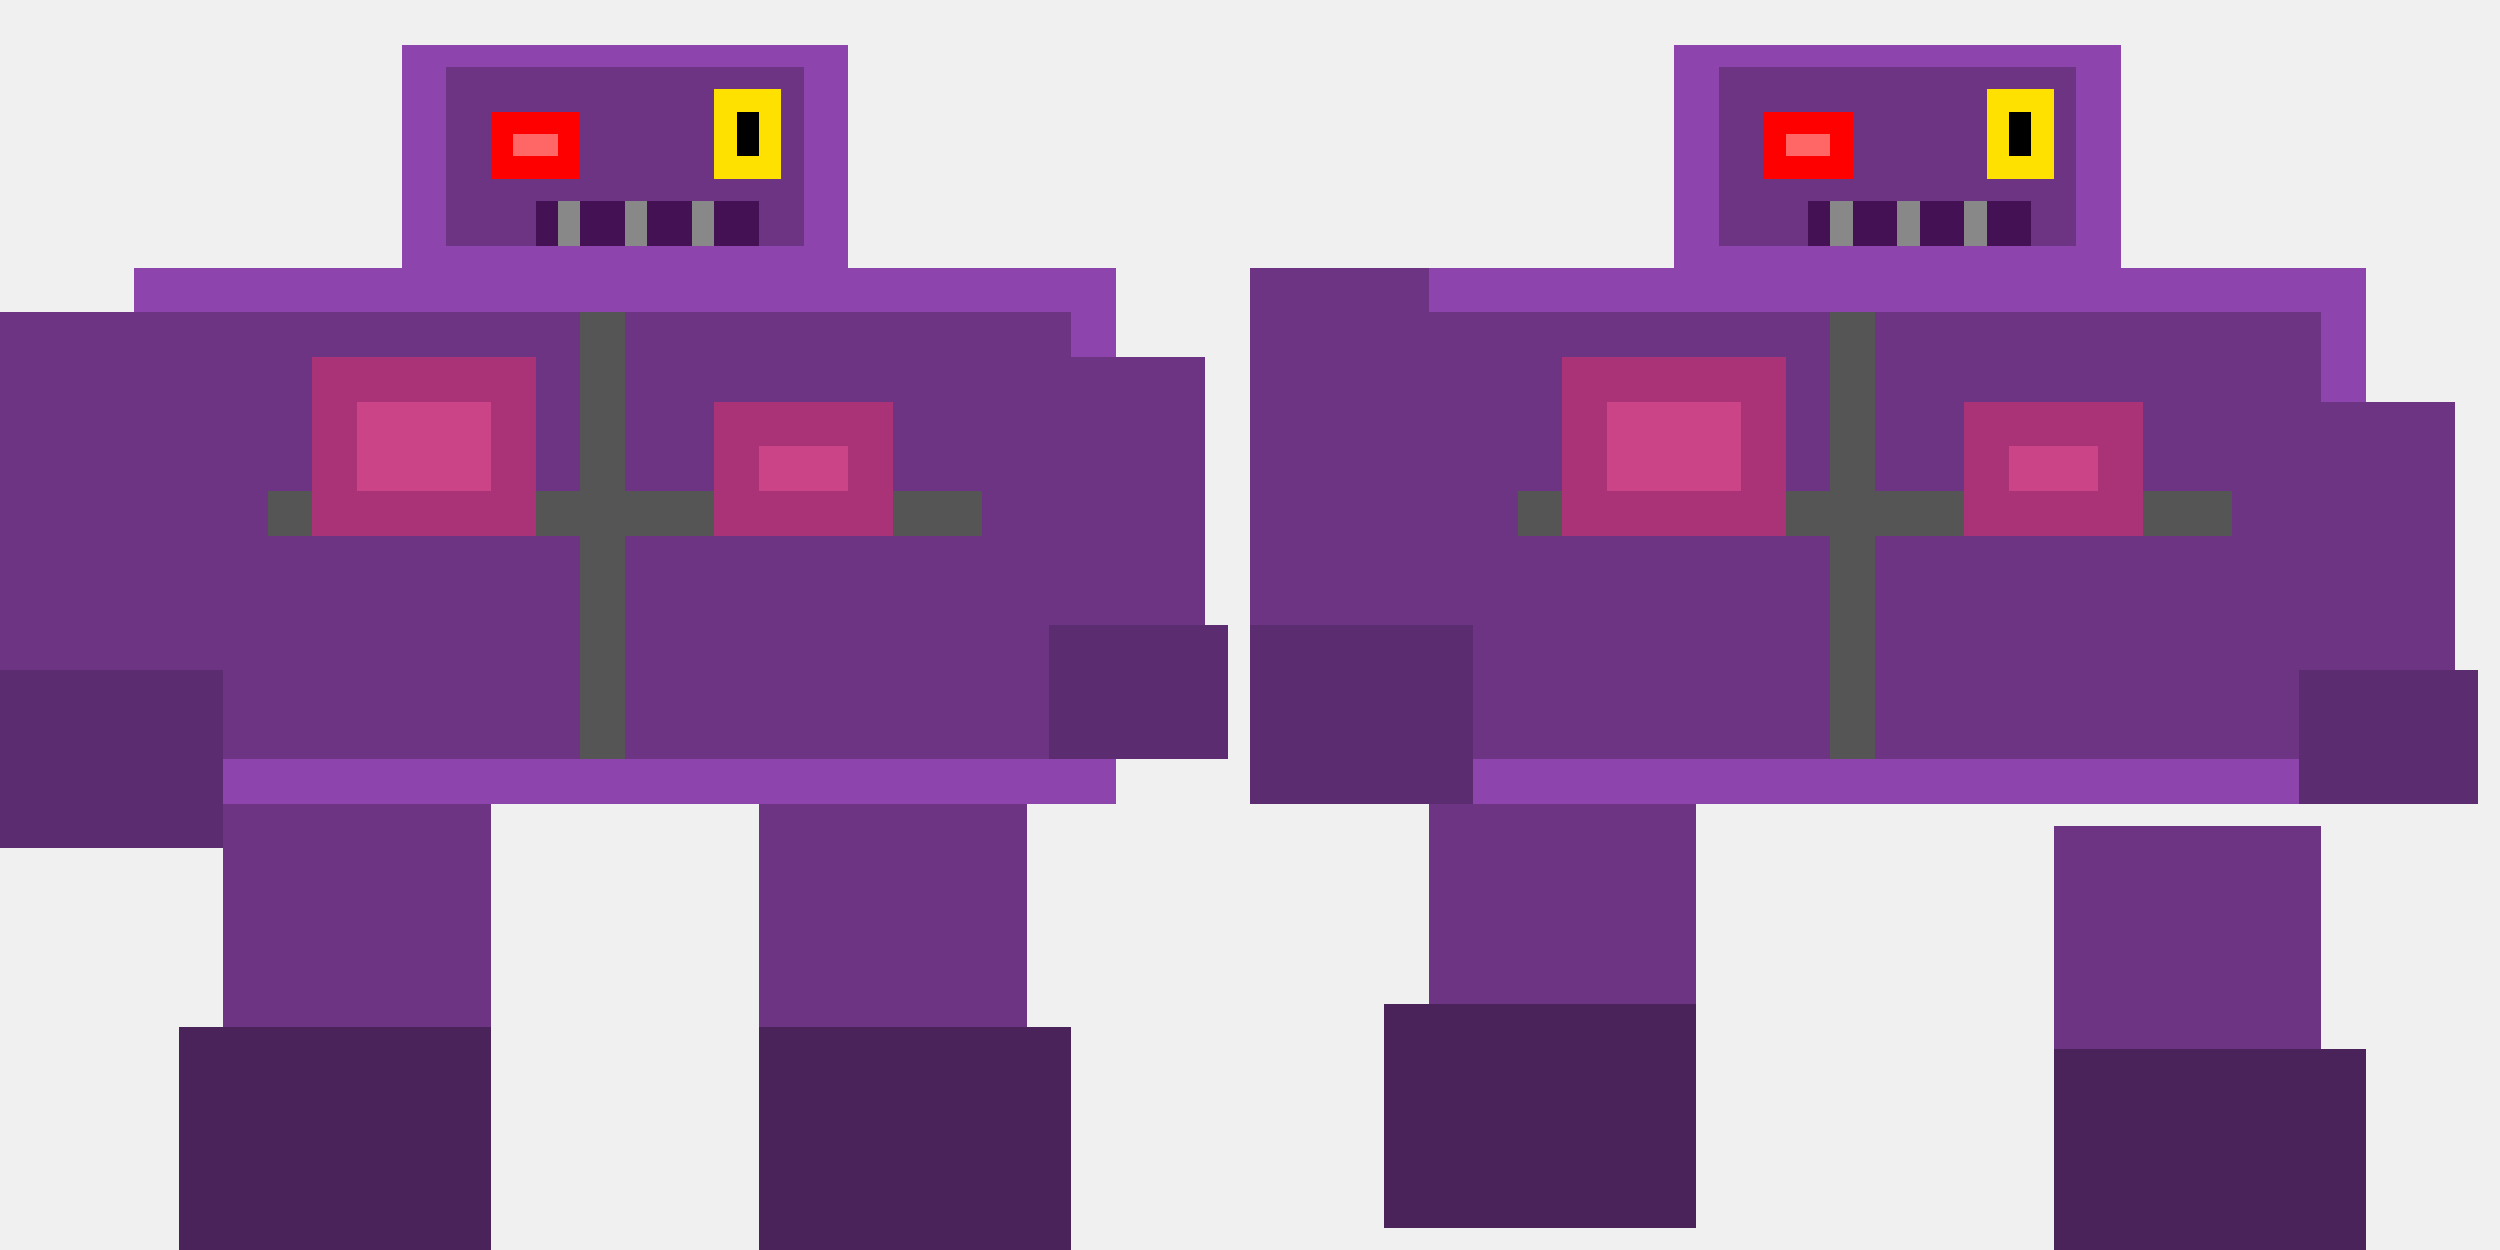
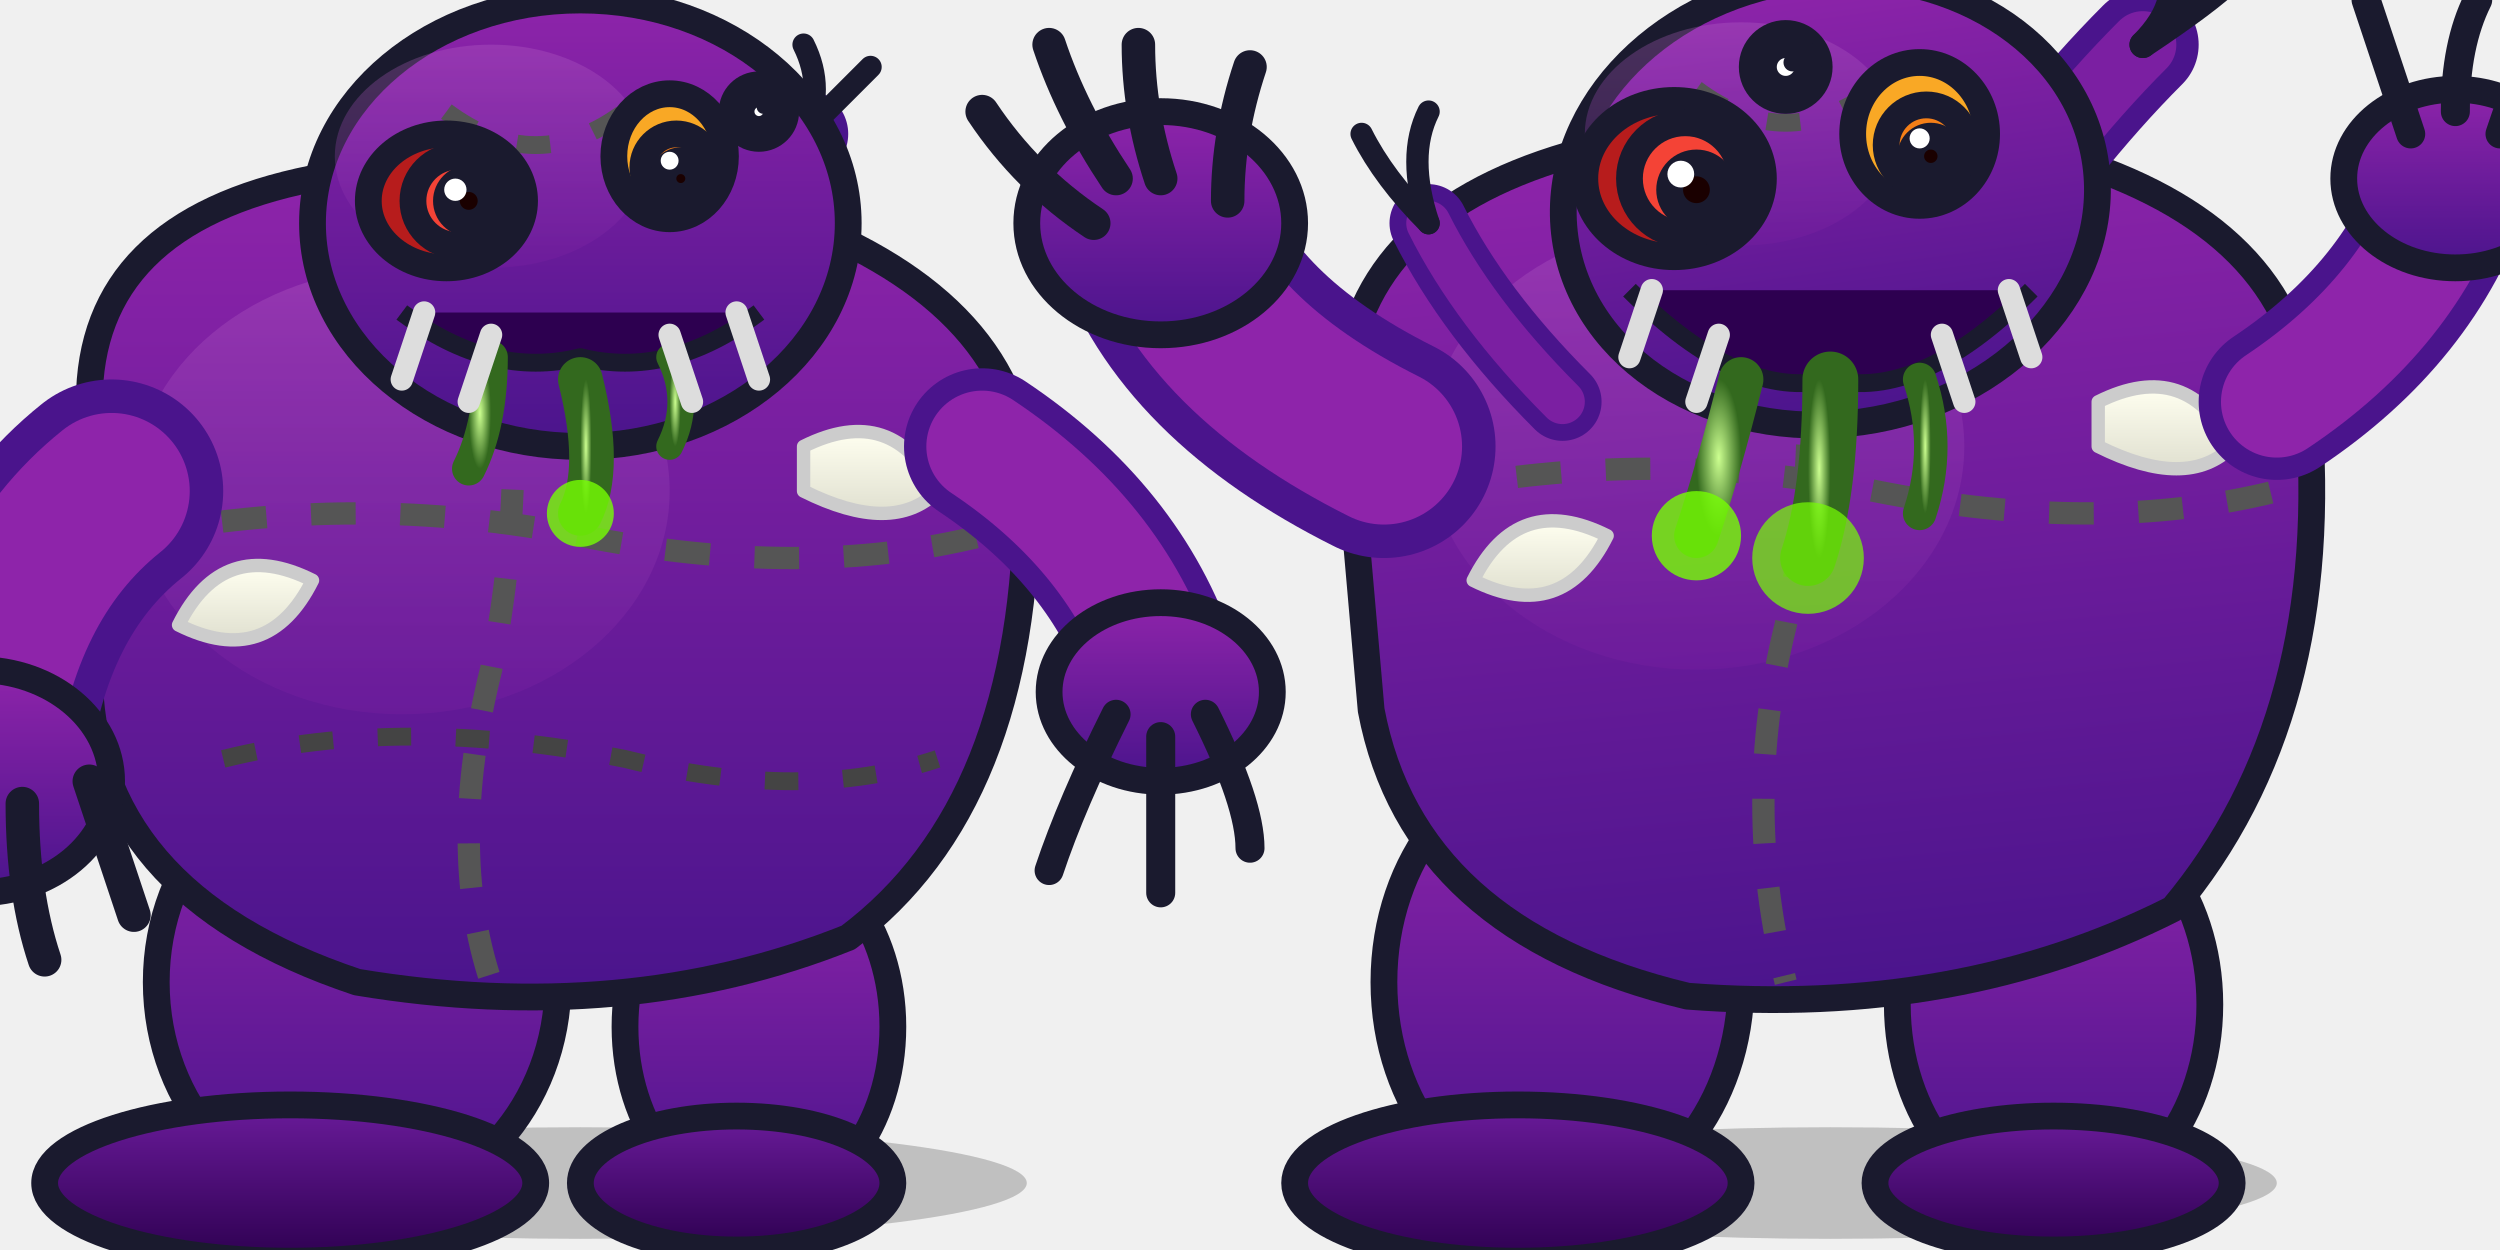
- <svg xmlns="http://www.w3.org/2000/svg" viewBox="0 0 112 56" width="112" height="56" shape-rendering="crispEdges">
-   <g>
-     <rect x="18" y="2" width="20" height="10" fill="#8e44ad" />
-     <rect x="20" y="3" width="16" height="8" fill="#6c3483" />
-     <rect x="22" y="5" width="4" height="3" fill="#ff0000" />
-     <rect x="23" y="6" width="2" height="1" fill="#ff6666" />
-     <rect x="32" y="4" width="3" height="4" fill="#ffe100" />
-     <rect x="33" y="5" width="1" height="2" fill="#000" />
-     <rect x="24" y="9" width="10" height="2" fill="#441155" />
-     <rect x="25" y="9" width="1" height="2" fill="#888" />
-     <rect x="28" y="9" width="1" height="2" fill="#888" />
-     <rect x="31" y="9" width="1" height="2" fill="#888" />
-     <rect x="6" y="12" width="44" height="24" fill="#8e44ad" />
-     <rect x="8" y="14" width="40" height="20" fill="#6c3483" />
-     <rect x="26" y="14" width="2" height="20" fill="#555" />
-     <rect x="12" y="22" width="32" height="2" fill="#555" />
-     <rect x="14" y="16" width="10" height="8" fill="#aa3377" />
-     <rect x="16" y="18" width="6" height="4" fill="#cc4488" />
-     <rect x="32" y="18" width="8" height="6" fill="#aa3377" />
-     <rect x="34" y="20" width="4" height="2" fill="#cc4488" />
-     <rect x="0" y="14" width="8" height="18" fill="#6c3483" />
-     <rect x="0" y="30" width="10" height="8" fill="#5b2c6f" />
-     <rect x="48" y="16" width="6" height="14" fill="#6c3483" />
-     <rect x="47" y="28" width="8" height="6" fill="#5b2c6f" />
-     <rect x="10" y="36" width="12" height="12" fill="#6c3483" />
-     <rect x="34" y="36" width="12" height="12" fill="#6c3483" />
-     <rect x="8" y="46" width="14" height="10" fill="#4a235a" />
-     <rect x="34" y="46" width="14" height="10" fill="#4a235a" />
+ <svg xmlns="http://www.w3.org/2000/svg" viewBox="0 0 112 56" width="112" height="56" shape-rendering="geometricPrecision">
+   <defs>
+     <linearGradient id="ab-flesh" x1="0" y1="0" x2="0" y2="1">
+       <stop offset="0%" stop-color="#8e24aa" />
+       <stop offset="100%" stop-color="#4a148c" />
+     </linearGradient>
+     <linearGradient id="ab-flesh-hi" x1="0" y1="0" x2="0" y2="1">
+       <stop offset="0%" stop-color="#ba68c8" />
+       <stop offset="100%" stop-color="#7b1fa2" />
+     </linearGradient>
+     <linearGradient id="ab-flesh-dark" x1="0" y1="0" x2="0" y2="1">
+       <stop offset="0%" stop-color="#6a1b9a" />
+       <stop offset="100%" stop-color="#2d0050" />
+     </linearGradient>
+     <radialGradient id="ab-drool" cx="0.5" cy="0.5" r="0.5">
+       <stop offset="0%" stop-color="#ccff90" />
+       <stop offset="100%" stop-color="#33691e" />
+     </radialGradient>
+     <linearGradient id="ab-bone" x1="0" y1="0" x2="0" y2="1">
+       <stop offset="0%" stop-color="#fffff0" />
+       <stop offset="100%" stop-color="#e0e0d0" />
+     </linearGradient>
+   </defs>
+   <g stroke="#1a1a2e" stroke-width="1.2" stroke-linejoin="round">
+     <ellipse cx="26" cy="53" rx="20" ry="2.5" fill="#000" opacity="0.2" stroke="none" />
+     <ellipse cx="16" cy="44" rx="9" ry="10" fill="url(#ab-flesh)" />
+     <ellipse cx="34" cy="46" rx="6" ry="8" fill="url(#ab-flesh)" />
+     <ellipse cx="13" cy="53" rx="11" ry="3.5" fill="url(#ab-flesh-dark)" />
+     <ellipse cx="33" cy="53" rx="7" ry="3" fill="url(#ab-flesh-dark)" />
+     <path d="M4,18 Q4,10 14,8 Q24,6 36,10 Q46,14 46,22 Q46,36 38,42 Q28,46 16,44 Q4,40 4,30 Q4,24 4,18Z" fill="url(#ab-flesh)" />
+     <ellipse cx="18" cy="22" rx="12" ry="10" fill="url(#ab-flesh-hi)" opacity="0.3" stroke="none" />
+     <path d="M8,28 Q10,24 14,26 Q12,30 8,28Z" fill="url(#ab-bone)" stroke="#ccc" stroke-width="0.6" />
+     <path d="M36,20 Q40,18 42,22 Q40,24 36,22 Q36,20 36,20Z" fill="url(#ab-bone)" stroke="#ccc" stroke-width="0.6" />
+     <path d="M22,10 Q24,20 22,30 Q20,38 22,44" stroke="#555" stroke-width="1" fill="none" stroke-dasharray="2,2" />
+     <path d="M6,24 Q16,22 26,24 Q36,26 44,24" stroke="#555" stroke-width="1" fill="none" stroke-dasharray="2,2" />
+     <path d="M10,34 Q18,32 28,34 Q36,36 42,34" stroke="#444" stroke-width="0.8" fill="none" stroke-dasharray="1.5,2" />
+     <path d="M5,22 Q0,26 -1,34" stroke="#4a148c" stroke-width="10" fill="none" stroke-linecap="round" />
+     <path d="M5,22 Q0,26 -1,34" stroke="#8e24aa" stroke-width="7" fill="none" stroke-linecap="round" />
+     <ellipse cx="-1" cy="35" rx="6" ry="5" fill="url(#ab-flesh)" />
+     <path d="M-4,35 Q-6,38 -7,42" stroke="#1a1a2e" stroke-width="1.5" fill="none" stroke-linecap="round" />
+     <path d="M-2,36 Q-3,40 -3,43" stroke="#1a1a2e" stroke-width="1.5" fill="none" stroke-linecap="round" />
+     <path d="M1,36 Q1,40 2,43" stroke="#1a1a2e" stroke-width="1.5" fill="none" stroke-linecap="round" />
+     <path d="M4,35 Q5,38 6,41" stroke="#1a1a2e" stroke-width="1.5" fill="none" stroke-linecap="round" />
+     <path d="M44,20 Q50,24 52,30" stroke="#4a148c" stroke-width="7" fill="none" stroke-linecap="round" />
+     <path d="M44,20 Q50,24 52,30" stroke="#8e24aa" stroke-width="5" fill="none" stroke-linecap="round" />
+     <ellipse cx="52" cy="31" rx="5" ry="4" fill="url(#ab-flesh)" />
+     <path d="M50,32 Q48,36 47,39" stroke="#1a1a2e" stroke-width="1.3" fill="none" stroke-linecap="round" />
+     <path d="M52,33 Q52,37 52,40" stroke="#1a1a2e" stroke-width="1.3" fill="none" stroke-linecap="round" />
+     <path d="M54,32 Q56,36 56,38" stroke="#1a1a2e" stroke-width="1.3" fill="none" stroke-linecap="round" />
+     <path d="M30,14 Q34,10 36,6" stroke="#4a148c" stroke-width="4" fill="none" stroke-linecap="round" />
+     <path d="M30,14 Q34,10 36,6" stroke="#7b1fa2" stroke-width="2.5" fill="none" stroke-linecap="round" />
+     <path d="M36,6 Q38,4 39,3" stroke="#1a1a2e" stroke-width="1" fill="none" stroke-linecap="round" />
+     <path d="M36,6 Q37,4 36,2" stroke="#1a1a2e" stroke-width="1" fill="none" stroke-linecap="round" />
+     <ellipse cx="26" cy="10" rx="12" ry="10" fill="url(#ab-flesh)" />
+     <ellipse cx="22" cy="7" rx="7" ry="5" fill="url(#ab-flesh-hi)" opacity="0.3" stroke="none" />
+     <path d="M20,5 Q24,8 28,5" stroke="#555" stroke-width="0.8" fill="none" stroke-dasharray="1.5,2" />
+     <ellipse cx="20" cy="9" rx="3.5" ry="3" fill="#b71c1c" />
+     <circle cx="20.5" cy="9" r="2" fill="#f44336" />
+     <circle cx="21" cy="9" r="1" fill="#1a0000" />
+     <circle cx="20.4" cy="8.5" r="0.5" fill="#fff" stroke="none" />
+     <ellipse cx="30" cy="7" rx="2.5" ry="2.8" fill="#f9a825" />
+     <circle cx="30.3" cy="7.5" r="1.5" fill="#f57f17" />
+     <circle cx="30.5" cy="8" r="0.8" fill="#1a0000" />
+     <circle cx="30" cy="7.2" r="0.4" fill="#fff" stroke="none" />
+     <circle cx="34" cy="5" r="1.2" fill="#1a1a2e" />
+     <circle cx="34" cy="5" r="0.8" fill="#fff" />
+     <circle cx="34.2" cy="4.8" r="0.3" fill="#1a1a2e" stroke="none" />
+     <path d="M18,14 Q22,17 26,16 Q30,17 34,14" fill="#2d0050" stroke="#1a1a2e" stroke-width="0.8" />
+     <path d="M22,16 Q22,19 21,21" stroke="url(#ab-drool)" stroke-width="1.5" fill="none" stroke-linecap="round" />
+     <path d="M26,17 Q27,21 26,23" stroke="url(#ab-drool)" stroke-width="2" fill="none" stroke-linecap="round" />
+     <circle cx="26" cy="23" r="1.5" fill="#76ff03" opacity="0.8" stroke="none" />
+     <path d="M30,16 Q31,18 30,20" stroke="url(#ab-drool)" stroke-width="1.2" fill="none" stroke-linecap="round" />
+     <path d="M19,14 L18,17" stroke="#ddd" stroke-width="1" fill="none" stroke-linecap="round" />
+     <path d="M22,15 L21,18" stroke="#ddd" stroke-width="1" fill="none" stroke-linecap="round" />
+     <path d="M33,14 L34,17" stroke="#ddd" stroke-width="1" fill="none" stroke-linecap="round" />
+     <path d="M30,15 L31,18" stroke="#ddd" stroke-width="1" fill="none" stroke-linecap="round" />
  </g>
-   <g transform="translate(56,0)">
-     <rect x="19" y="2" width="20" height="10" fill="#8e44ad" />
-     <rect x="21" y="3" width="16" height="8" fill="#6c3483" />
-     <rect x="23" y="5" width="4" height="3" fill="#ff0000" />
-     <rect x="24" y="6" width="2" height="1" fill="#ff6666" />
-     <rect x="33" y="4" width="3" height="4" fill="#ffe100" />
-     <rect x="34" y="5" width="1" height="2" fill="#000" />
-     <rect x="25" y="9" width="10" height="2" fill="#441155" />
-     <rect x="26" y="9" width="1" height="2" fill="#888" />
-     <rect x="29" y="9" width="1" height="2" fill="#888" />
-     <rect x="32" y="9" width="1" height="2" fill="#888" />
-     <rect x="6" y="12" width="44" height="24" fill="#8e44ad" />
-     <rect x="8" y="14" width="40" height="20" fill="#6c3483" />
-     <rect x="26" y="14" width="2" height="20" fill="#555" />
-     <rect x="12" y="22" width="32" height="2" fill="#555" />
-     <rect x="14" y="16" width="10" height="8" fill="#aa3377" />
-     <rect x="16" y="18" width="6" height="4" fill="#cc4488" />
-     <rect x="32" y="18" width="8" height="6" fill="#aa3377" />
-     <rect x="34" y="20" width="4" height="2" fill="#cc4488" />
-     <rect x="0" y="12" width="8" height="18" fill="#6c3483" />
-     <rect x="0" y="28" width="10" height="8" fill="#5b2c6f" />
-     <rect x="48" y="18" width="6" height="14" fill="#6c3483" />
-     <rect x="47" y="30" width="8" height="6" fill="#5b2c6f" />
-     <rect x="8" y="36" width="12" height="11" fill="#6c3483" />
-     <rect x="36" y="37" width="12" height="12" fill="#6c3483" />
-     <rect x="6" y="45" width="14" height="10" fill="#4a235a" />
-     <rect x="36" y="47" width="14" height="9" fill="#4a235a" />
+   <g transform="translate(56,0)" stroke="#1a1a2e" stroke-width="1.2" stroke-linejoin="round">
+     <ellipse cx="26" cy="53" rx="20" ry="2.5" fill="#000" opacity="0.2" stroke="none" />
+     <ellipse cx="14" cy="44" rx="8" ry="10" fill="url(#ab-flesh)" />
+     <ellipse cx="36" cy="45" rx="7" ry="9" fill="url(#ab-flesh)" />
+     <ellipse cx="12" cy="53" rx="10" ry="3.5" fill="url(#ab-flesh-dark)" />
+     <ellipse cx="36" cy="53" rx="8" ry="3" fill="url(#ab-flesh-dark)" />
+     <path d="M5,16 Q6,8 16,6 Q26,4 38,8 Q48,12 48,20 Q48,34 40,42 Q30,46 18,44 Q6,40 5,30 Q5,22 5,16Z" fill="url(#ab-flesh)" transform="rotate(-5,26,26)" />
+     <ellipse cx="20" cy="20" rx="12" ry="10" fill="url(#ab-flesh-hi)" opacity="0.3" stroke="none" />
+     <path d="M10,26 Q12,22 16,24 Q14,28 10,26Z" fill="url(#ab-bone)" stroke="#ccc" stroke-width="0.6" />
+     <path d="M38,18 Q42,16 44,20 Q42,22 38,20 Q38,18 38,18Z" fill="url(#ab-bone)" stroke="#ccc" stroke-width="0.6" />
+     <path d="M24,8 Q26,18 24,28 Q22,36 24,44" stroke="#555" stroke-width="1" fill="none" stroke-dasharray="2,2" />
+     <path d="M8,22 Q18,20 28,22 Q38,24 46,22" stroke="#555" stroke-width="1" fill="none" stroke-dasharray="2,2" />
+     <path d="M6,20 Q-2,16 -4,10" stroke="#4a148c" stroke-width="10" fill="none" stroke-linecap="round" />
+     <path d="M6,20 Q-2,16 -4,10" stroke="#8e24aa" stroke-width="7" fill="none" stroke-linecap="round" />
+     <ellipse cx="-4" cy="10" rx="6" ry="5" fill="url(#ab-flesh)" />
+     <path d="M-7,10 Q-10,8 -12,5" stroke="#1a1a2e" stroke-width="1.5" fill="none" stroke-linecap="round" />
+     <path d="M-6,8 Q-8,5 -9,2" stroke="#1a1a2e" stroke-width="1.5" fill="none" stroke-linecap="round" />
+     <path d="M-4,8 Q-5,5 -5,2" stroke="#1a1a2e" stroke-width="1.5" fill="none" stroke-linecap="round" />
+     <path d="M-1,9 Q-1,6 0,3" stroke="#1a1a2e" stroke-width="1.5" fill="none" stroke-linecap="round" />
+     <path d="M46,18 Q52,14 54,8" stroke="#4a148c" stroke-width="7" fill="none" stroke-linecap="round" />
+     <path d="M46,18 Q52,14 54,8" stroke="#8e24aa" stroke-width="5" fill="none" stroke-linecap="round" />
+     <ellipse cx="54" cy="8" rx="5" ry="4" fill="url(#ab-flesh)" />
+     <path d="M52,6 Q51,3 50,0" stroke="#1a1a2e" stroke-width="1.3" fill="none" stroke-linecap="round" />
+     <path d="M54,5 Q54,2 55,0" stroke="#1a1a2e" stroke-width="1.3" fill="none" stroke-linecap="round" />
+     <path d="M56,6 Q57,3 58,1" stroke="#1a1a2e" stroke-width="1.3" fill="none" stroke-linecap="round" />
+     <path d="M32,12 Q36,6 40,2" stroke="#4a148c" stroke-width="5" fill="none" stroke-linecap="round" />
+     <path d="M32,12 Q36,6 40,2" stroke="#7b1fa2" stroke-width="3" fill="none" stroke-linecap="round" />
+     <path d="M40,2 Q43,0 44,-1" stroke="#1a1a2e" stroke-width="1.2" fill="none" stroke-linecap="round" />
+     <path d="M40,2 Q42,0 41,-2" stroke="#1a1a2e" stroke-width="1.2" fill="none" stroke-linecap="round" />
+     <path d="M14,18 Q10,14 8,10" stroke="#4a148c" stroke-width="3.5" fill="none" stroke-linecap="round" />
+     <path d="M14,18 Q10,14 8,10" stroke="#7b1fa2" stroke-width="2" fill="none" stroke-linecap="round" />
+     <path d="M8,10 Q6,8 5,6" stroke="#1a1a2e" stroke-width="1" fill="none" stroke-linecap="round" />
+     <path d="M8,10 Q7,7 8,5" stroke="#1a1a2e" stroke-width="1" fill="none" stroke-linecap="round" />
+     <ellipse cx="26" cy="9" rx="12" ry="10" fill="url(#ab-flesh)" transform="rotate(-8,26,9)" />
+     <ellipse cx="22" cy="6" rx="7" ry="5" fill="url(#ab-flesh-hi)" opacity="0.3" stroke="none" />
+     <path d="M20,4 Q24,7 28,4" stroke="#555" stroke-width="0.8" fill="none" stroke-dasharray="1.5,2" />
+     <ellipse cx="19" cy="8" rx="4" ry="3.5" fill="#b71c1c" />
+     <circle cx="19.5" cy="8" r="2.5" fill="#f44336" />
+     <circle cx="20" cy="8.5" r="1.2" fill="#1a0000" />
+     <circle cx="19.3" cy="7.8" r="0.6" fill="#fff" stroke="none" />
+     <ellipse cx="30" cy="6" rx="3" ry="3.2" fill="#f9a825" />
+     <circle cx="30.3" cy="6.5" r="1.8" fill="#f57f17" />
+     <circle cx="30.5" cy="7" r="0.9" fill="#1a0000" />
+     <circle cx="30" cy="6.2" r="0.45" fill="#fff" stroke="none" />
+     <circle cx="24" cy="3" r="1.5" fill="#1a1a2e" />
+     <circle cx="24" cy="3" r="1" fill="#fff" />
+     <circle cx="24.3" cy="2.8" r="0.4" fill="#1a1a2e" stroke="none" />
+     <path d="M17,13 Q22,18 26,17 Q30,18 35,13" fill="#2d0050" stroke="#1a1a2e" stroke-width="0.8" />
+     <path d="M22,17 Q21,21 20,24" stroke="url(#ab-drool)" stroke-width="2" fill="none" stroke-linecap="round" />
+     <circle cx="20" cy="24" r="2" fill="#76ff03" opacity="0.8" stroke="none" />
+     <path d="M26,17 Q26,22 25,25" stroke="url(#ab-drool)" stroke-width="2.5" fill="none" stroke-linecap="round" />
+     <circle cx="25" cy="25" r="2.5" fill="#76ff03" opacity="0.7" stroke="none" />
+     <path d="M30,17 Q31,20 30,23" stroke="url(#ab-drool)" stroke-width="1.5" fill="none" stroke-linecap="round" />
+     <path d="M18,13 L17,16" stroke="#ddd" stroke-width="1" fill="none" stroke-linecap="round" />
+     <path d="M21,15 L20,18" stroke="#ddd" stroke-width="1" fill="none" stroke-linecap="round" />
+     <path d="M34,13 L35,16" stroke="#ddd" stroke-width="1" fill="none" stroke-linecap="round" />
+     <path d="M31,15 L32,18" stroke="#ddd" stroke-width="1" fill="none" stroke-linecap="round" />
  </g>
</svg>
